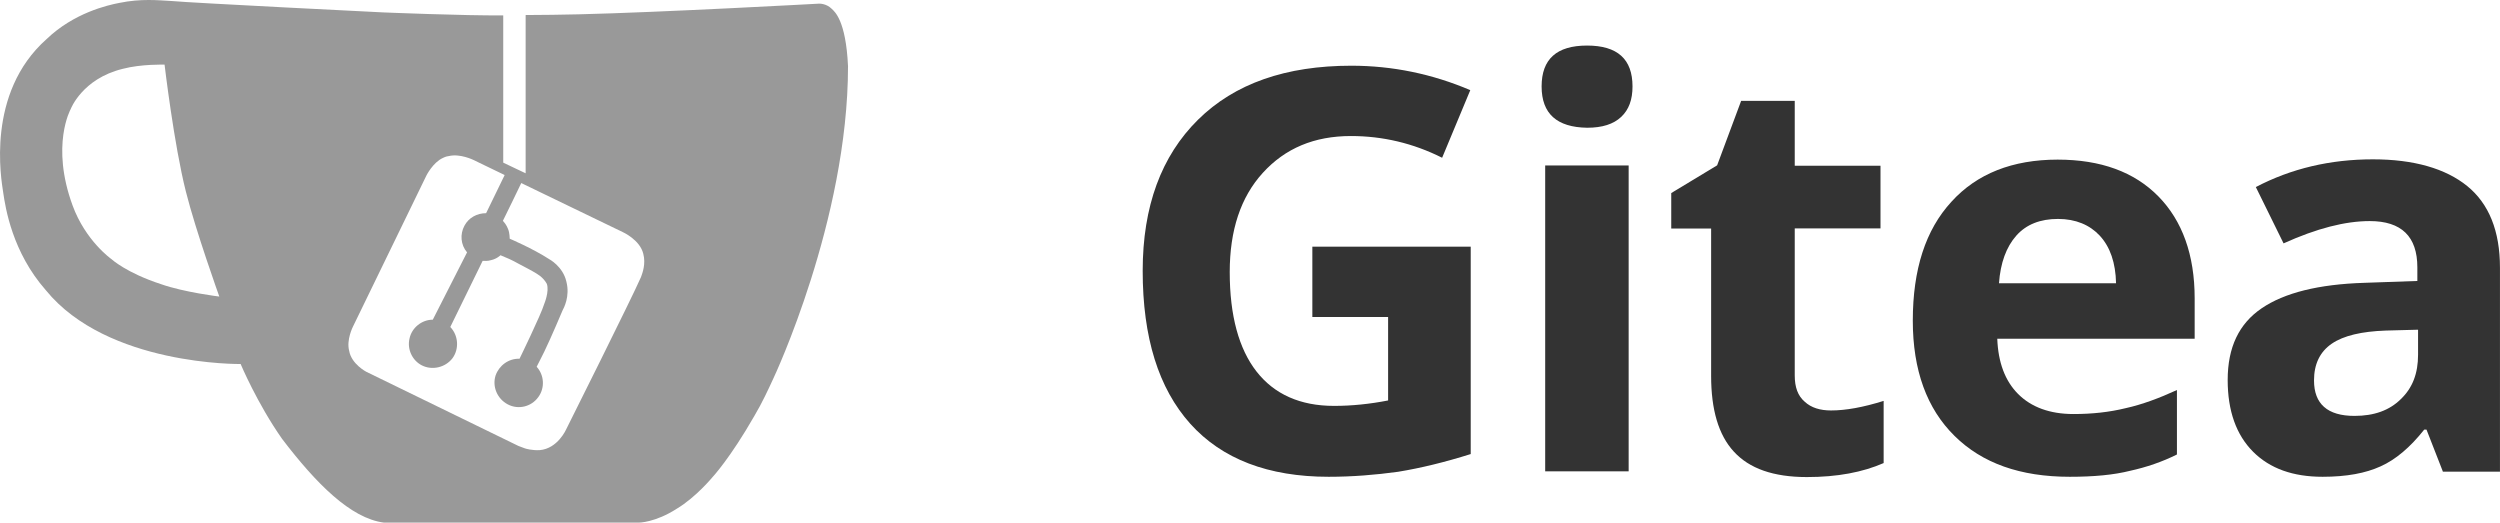
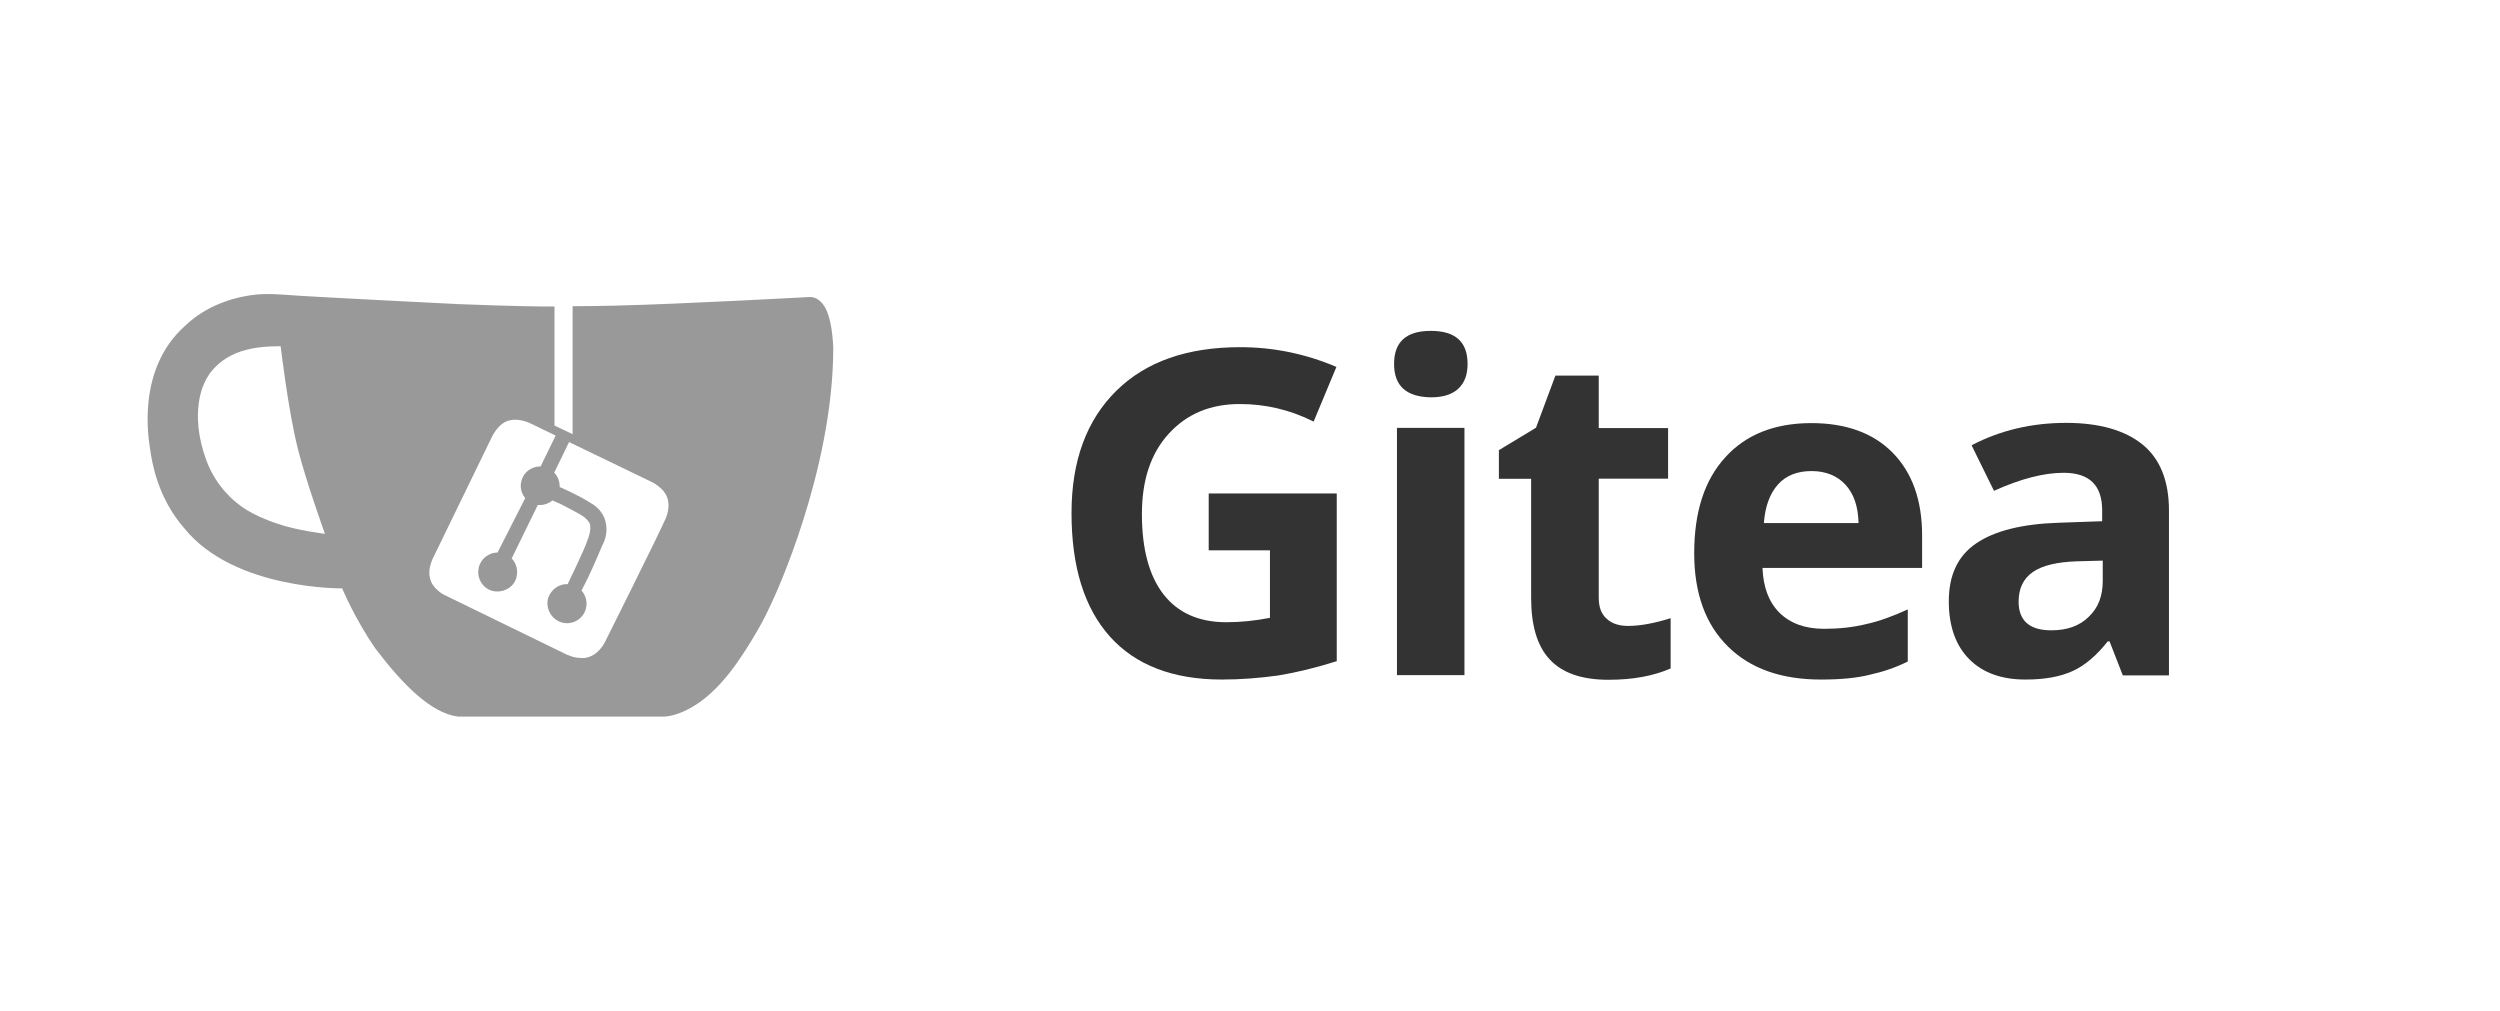
- <svg xmlns="http://www.w3.org/2000/svg" width="190.007" height="39.722" viewBox="0 0 50.273 10.51" version="1.1" id="svg1">
+ <svg xmlns="http://www.w3.org/2000/svg" width="235" height="95" viewBox="0 0 62.177 25.135" version="1.1" id="svg1">
  <defs id="defs1" />
-   <g id="layer4" style="display:inline" transform="translate(-3.671107,-7.312843)">
-     <g id="g2" transform="matrix(0.02409107,0,0,0.02409107,0.5742475,3.890706)">
+   <g id="layer4" style="display:inline">
+     <rect style="display:inline;fill:none;fill-opacity:1;stroke-width:0.397" id="rect6-3" width="62.177" height="25.135" x="6.357829e-07" y="3.1789145e-07" />
+     <g id="g2" transform="matrix(0.02409107,0,0,0.02409107,0.5742475,3.890706)" style="display:inline">
      <path class="st0" d="m 822.9,149.5 c -4.8,-4.8 -10.8,-4.4 -10.8,-4.4 0,0 -132.1,7.3 -200.3,8.9 -14.9,0.3 -29.8,0.6 -44.5,0.6 v 132.1 c -6.4,-2.9 -12.4,-6 -18.7,-8.9 0,-41 0,-122.9 0,-122.9 -32.7,0.3 -100.3,-2.5 -100.3,-2.5 0,0 -159.4,-7.9 -176.5,-9.5 -11.1,-0.6 -25.4,-2.2 -43.8,1.6 -9.8,1.9 -37.8,8.3 -60.6,30.2 -50.8,45.1 -37.8,117.2 -36.2,128 1.9,13 7.6,49.8 35.6,81.6 51.4,63.2 162.6,61.6 162.6,61.6 0,0 13.7,32.7 34.6,62.5 28.3,37.1 57.2,66.4 85.1,69.9 70.8,0 212.7,0 212.7,0 0,0 13.7,0 31.8,-11.7 15.9,-9.5 29.8,-26.4 29.8,-26.4 0,0 14.6,-15.6 34.9,-51.1 6.4,-10.8 11.4,-21.6 15.9,-31.4 0,0 62.2,-131.8 62.2,-260.4 -1.8,-38.6 -11.3,-45.6 -13.5,-47.8 z M 263.1,379.3 c -29.2,-9.5 -41.6,-21 -41.6,-21 0,0 -21.6,-15.2 -32.4,-44.8 -18.4,-50.2 -1.6,-80.3 -1.6,-80.3 0,0 9.5,-25.4 43.5,-33.7 15.6,-4.1 34.9,-3.5 34.9,-3.5 0,0 7.9,67 17.8,106 8.3,33 27.9,87.6 27.9,87.6 0,0 -29.5,-3.6 -48.5,-10.3 z m 338.1,121 c 0,0 -7,16.2 -22.2,17.5 -6.7,0.3 -11.7,-1.3 -11.7,-1.3 0,0 -0.3,0 -6,-2.2 l -127,-61.9 c 0,0 -12.4,-6.4 -14.3,-17.5 -2.5,-9.2 3.2,-20.3 3.2,-20.3 l 61.3,-126.1 c 0,0 5.4,-10.8 13.7,-14.6 0.6,-0.3 2.5,-1.3 5.1,-1.6 9.2,-2.2 20.3,3.2 20.3,3.2 l 124.8,60.3 c 0,0 14.3,6.4 17.1,18.1 2.2,8.3 -0.6,15.9 -1.9,19.4 -7.4,17.1 -62.4,127 -62.4,127 z" id="path1-8" style="fill:#999999;fill-opacity:1" />
      <path class="st0" d="m 489.8,408.9 c -9.2,0 -17.5,6.7 -19.4,15.6 -2.2,8.9 2.2,18.4 10.2,22.5 8.6,4.4 19.7,1.9 25.7,-6 5.7,-7.9 4.8,-19.1 -1.9,-26 l 27,-55.2 c 1.6,0 4.1,0.3 7,-0.6 4.8,-1 7.9,-4.1 7.9,-4.1 4.8,1.9 9.8,4.1 14.9,7 5.4,2.9 10.5,5.4 15.2,8.3 1,0.6 1.9,1.3 3.2,2.2 1.9,1.6 3.8,3.5 5.4,6.4 2.2,6.4 -2.2,16.8 -2.2,16.8 -2.5,8.6 -20.6,45.7 -20.6,45.7 -9.2,-0.3 -17.1,5.7 -20,14 -2.9,9.2 1.3,19.4 10.2,24.1 8.9,4.7 19.7,1.9 25.4,-6 5.7,-7.6 5.1,-18.4 -1.3,-25.4 2.2,-4.1 4.1,-8.3 6.4,-12.7 5.7,-11.7 15.2,-34.3 15.2,-34.3 1,-1.9 6.4,-11.7 3.2,-24.1 -2.9,-12.7 -14.3,-18.7 -14.3,-18.7 -13.7,-8.9 -33,-17.1 -33,-17.1 0,0 0,-4.8 -1.3,-7.9 -1.3,-3.5 -3.2,-5.7 -4.4,-7 5.4,-10.8 10.5,-21.6 15.9,-32.7 -4.8,-2.2 -9.2,-4.4 -13.7,-7 -5.4,11.1 -10.8,22.2 -16.2,33.3 -7.6,0 -14.6,3.8 -18.1,10.5 -3.8,7 -3.2,15.9 2.2,22.2 z" id="path2-1" style="fill:#999999;fill-opacity:1" />
    </g>
    <g id="g7" transform="matrix(0.0287428,0,0,0.0287428,-0.02372284,1.908441)">
      <path class="st1" d="m 1046.4,360.6 h 111.1 v 145.1 c -18.1,5.7 -34.9,9.8 -50.8,12.4 -15.9,2.2 -32.1,3.5 -48.6,3.5 -42.2,0 -74.6,-12.4 -96.8,-37.1 -22.2,-24.8 -33.3,-60.3 -33.3,-107 0,-45.1 13,-80.3 38.7,-105.7 25.7,-25.4 61.6,-37.8 107.3,-37.8 28.6,0 56.5,5.7 83.2,17.1 l -19.7,47.3 c -20.3,-10.2 -41.6,-15.2 -63.8,-15.2 -25.7,0 -46,8.6 -61.6,25.7 -15.6,17.1 -23.2,40.3 -23.2,69.5 0,30.5 6.4,53.7 18.7,69.5 12.4,15.9 30.5,24.1 54.3,24.1 12.4,0 25.1,-1.3 37.8,-3.8 v -58.4 h -53 v -49.2 z" id="path3-2" style="fill:#333333;fill-opacity:1" />
      <path class="st1" d="m 1207.1,248.5 c 0,-19.1 10.5,-28.6 31.8,-28.6 21.3,0 31.8,9.5 31.8,28.6 0,9.2 -2.5,16.2 -7.9,21.3 -5.4,5.1 -13.3,7.6 -23.8,7.6 -21.2,-0.3 -31.9,-9.8 -31.9,-28.9 z m 60.9,269.3 h -58.4 v -214 h 58.4 z" id="path4-8" style="fill:#333333;fill-opacity:1" />
      <path class="st1" d="m 1409.6,475.2 c 10.2,0 22.5,-2.2 36.8,-6.7 V 512 c -14.6,6.4 -32.4,9.8 -53.7,9.8 -23.5,0 -40.3,-6 -51.1,-17.8 -10.8,-11.7 -15.9,-29.5 -15.9,-53 V 347.9 h -27.9 v -24.8 l 32.1,-19.4 16.8,-45.1 h 37.5 V 304 h 60 v 43.8 h -60 v 102.9 c 0,8.3 2.2,14.3 7,18.4 4.5,4.2 10.8,6.1 18.4,6.1 z" id="path5-9" style="fill:#333333;fill-opacity:1" />
      <path class="st1" d="m 1576.6,521.6 c -34.6,0 -61.3,-9.5 -80.6,-28.6 -19.4,-19.1 -29.2,-46 -29.2,-80.6 0,-35.9 8.9,-63.5 27,-83.2 17.8,-19.7 42.9,-29.5 74.3,-29.5 30.2,0 53.7,8.6 70.5,25.7 16.8,17.1 25.4,41 25.4,71.4 V 425 h -138.1 c 0.6,16.5 5.4,29.5 14.6,38.7 9.2,9.2 22.2,14 38.7,14 13,0 25.1,-1.3 36.5,-4.1 11.4,-2.5 23.5,-7 35.9,-12.7 V 506 c -10.2,5.1 -21.3,8.9 -32.7,11.4 -11.5,2.9 -25.4,4.2 -42.3,4.2 z m -8.2,-180.4 c -12.4,0 -22.2,3.8 -29.2,11.7 -7,7.9 -11.1,19.1 -12.1,33.3 h 81.9 c -0.3,-14.3 -4.1,-25.4 -11.4,-33.3 -7,-7.5 -16.8,-11.7 -29.2,-11.7 z" id="path6-3" style="fill:#333333;fill-opacity:1" />
      <path class="st1" d="m 1837.6,517.8 -11.4,-29.2 h -1.6 c -9.8,12.4 -20,21 -30.5,25.7 -10.5,4.8 -23.8,7.3 -40.6,7.3 -20.6,0 -36.8,-5.7 -48.6,-17.5 -11.8,-11.8 -17.8,-28.6 -17.8,-50.2 0,-22.9 7.9,-39.4 23.8,-50.2 15.9,-10.8 39.7,-16.8 71.8,-17.8 l 37.1,-1.3 v -9.5 c 0,-21.6 -11.1,-32.4 -33.3,-32.4 -17.1,0 -37.1,5.1 -60.3,15.6 l -19.4,-39.4 c 24.8,-13 52.1,-19.4 81.9,-19.4 28.6,0 50.8,6.4 66,18.7 15.2,12.4 22.9,31.4 22.9,57.2 V 518 h -40 z m -17.4,-99.1 -22.5,0.6 c -16.8,0.6 -29.5,3.5 -37.8,9.2 -8.3,5.7 -12.4,14.3 -12.4,25.7 0,16.5 9.5,24.8 28.3,24.8 13.7,0 24.4,-3.8 32.4,-11.7 8.3,-7.9 12.1,-18.1 12.1,-31.1 v -17.5 z" id="path7-6" style="fill:#333333;fill-opacity:1" />
    </g>
  </g>
</svg>
